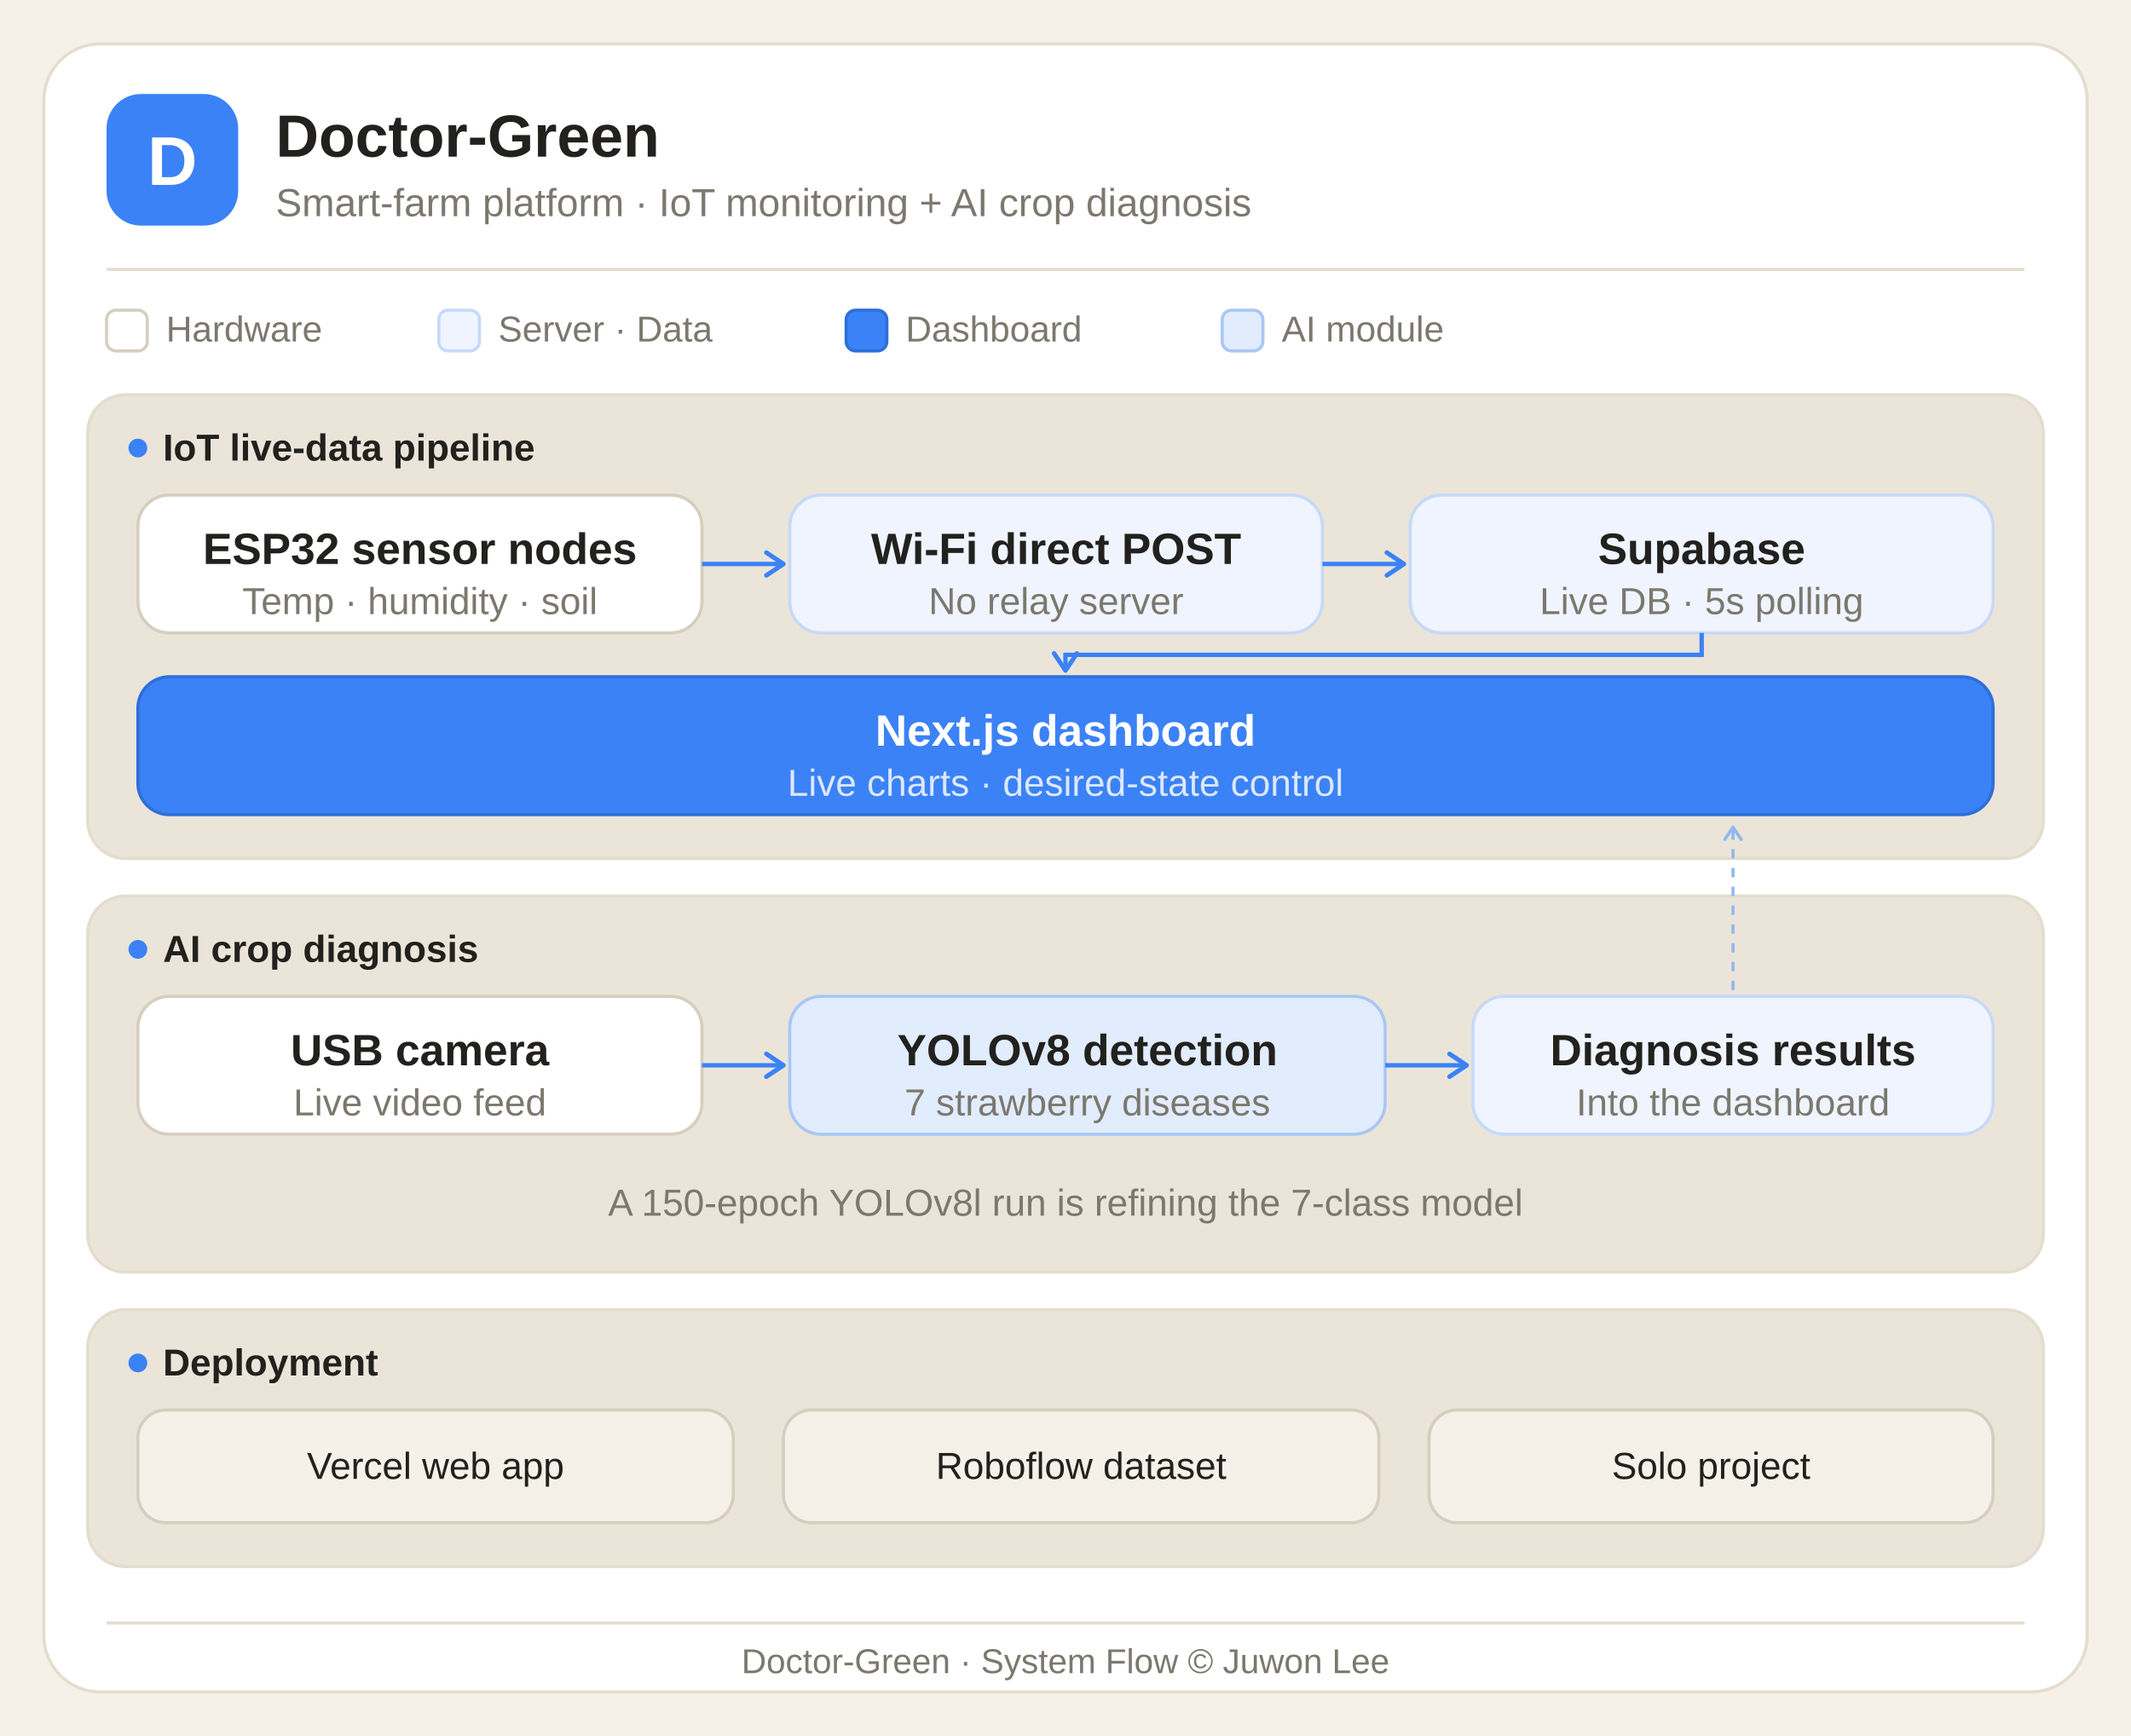
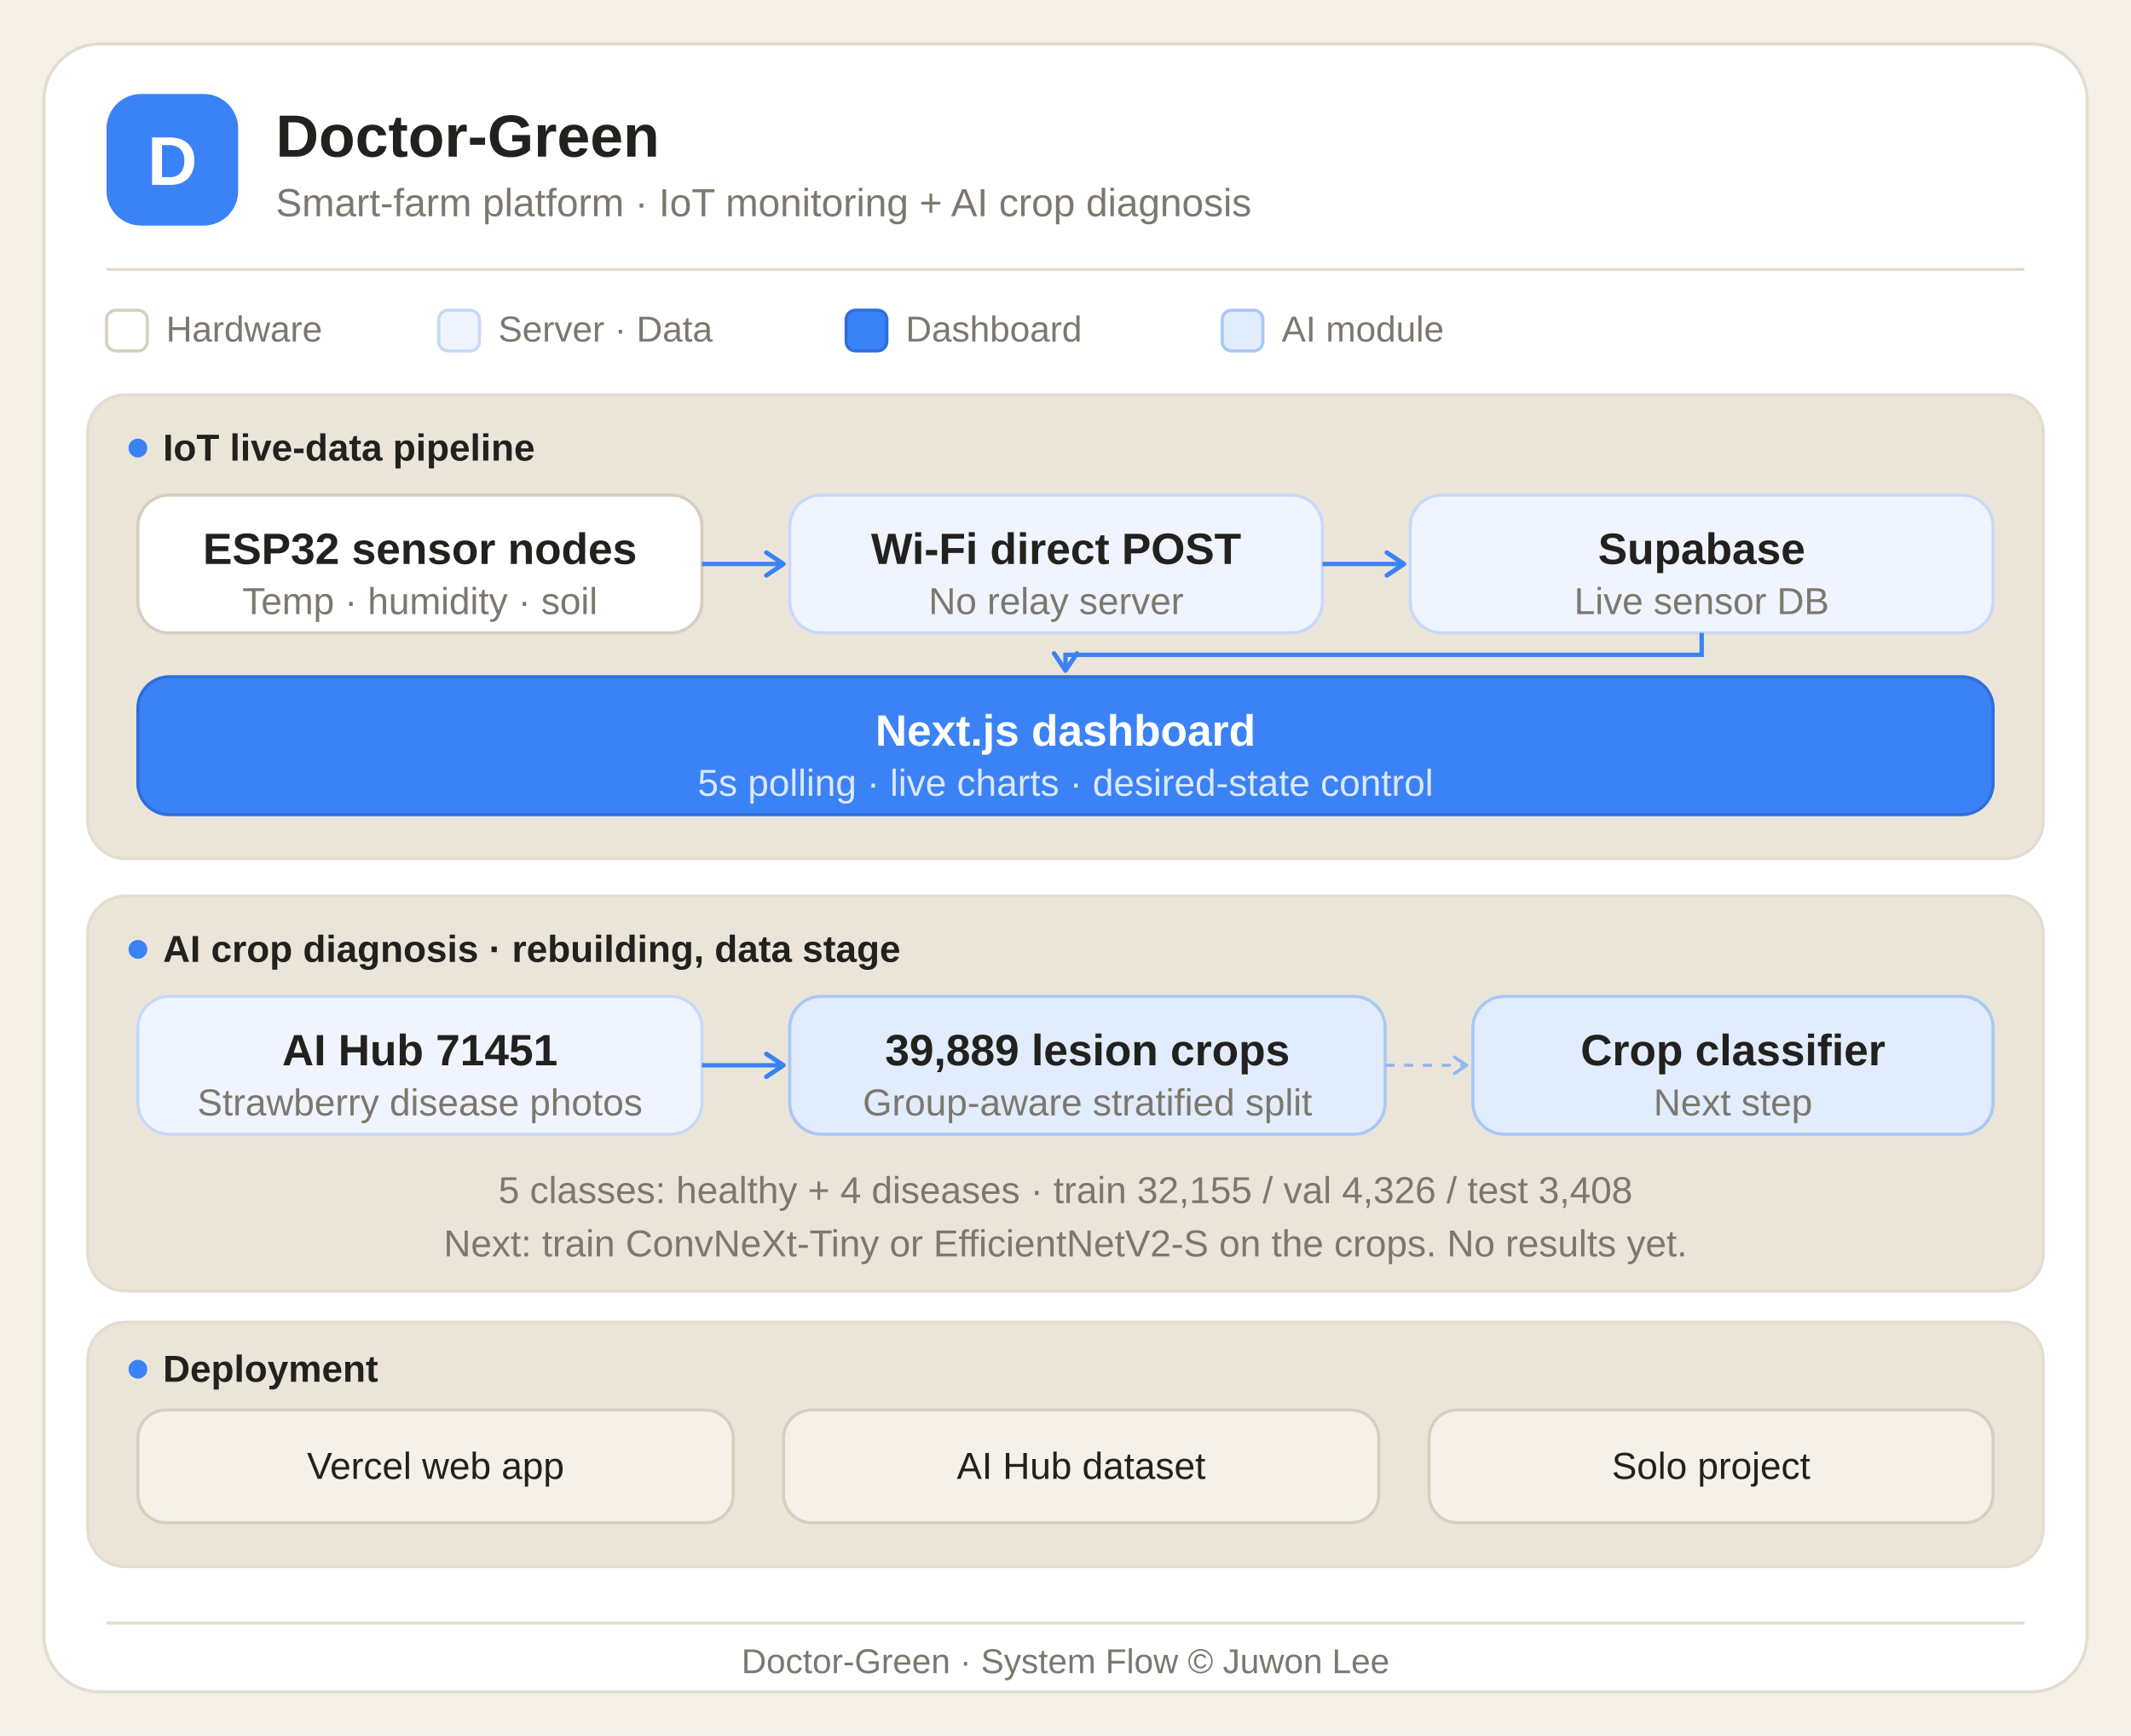
<svg xmlns="http://www.w3.org/2000/svg" width="680" height="554" viewBox="0 0 680 554" role="img">
  <defs>
    <marker id="arwE" viewBox="0 0 10 10" refX="8" refY="5" markerWidth="6.5" markerHeight="6.5" orient="auto-start-reverse">
      <path d="M2 1L8 5L2 9" fill="none" stroke="context-stroke" stroke-width="1.6" stroke-linecap="round" stroke-linejoin="round" />
    </marker>
  </defs>
  <style>
text{font-family:'Pretendard','Apple SD Gothic Neo','Helvetica Neue',Arial,sans-serif}
.iaBg{fill:#F5F1E8}.iaPoster{fill:#FFFFFF;stroke:#E4DDCE}.iaLogo{fill:#3B82F6}.iaLogoR{fill:#FFFFFF;font-size:22px;font-weight:600}
.iaTtl{fill:#22211E;font-size:19px;font-weight:600}.iaSub{fill:#7C786E;font-size:12.5px}.iaHdiv{stroke:#E4DDCE}.iaFdiv{stroke:#E4DDCE}
.iaSec{fill:#EBE5D9;stroke:#E4DDCE}.iaDot{fill:#3B82F6}.iaLab{fill:#22211E;font-size:12px;font-weight:600}.iaLeg{fill:#7C786E;font-size:11.5px}
.iaSw1{fill:#FFFFFF;stroke:#D6CEBF}.iaSw2{fill:#EFF4FE;stroke:#C7D9F9}.iaSw3{fill:#3B82F6;stroke:#2E6FDB}.iaSw4{fill:#F5F1E8;stroke:#D6CEBF}
.iaEbox{fill:#FFFFFF;stroke:#D6CEBF}.iaEt{fill:#22211E;font-size:14px;font-weight:600}.iaEs{fill:#7C786E;font-size:12px}
.iaArw{stroke:#3B82F6;stroke-width:1.4;fill:none}.iaLeader{stroke:#93B8F0;stroke-width:1;stroke-dasharray:3 3;fill:none}.iaMgr{stroke:#3B82F6;stroke-width:1.5;fill:none}
.iaMbox{fill:#3B82F6;stroke:#2E6FDB}.iaMt{fill:#FFFFFF;font-size:14px;font-weight:600}.iaMs{fill:#DBE8FD;font-size:12px}
.iaCcard{fill:#EFF4FE;stroke:#C7D9F9}.iaCt{fill:#22211E;font-size:14px;font-weight:600}.iaCl{fill:#7C786E;font-size:12px}
.iaPcbox{fill:#E1ECFD;stroke:#A9C7F5}.iaPt{fill:#22211E;font-size:14px;font-weight:600}.iaPs{fill:#7C786E;font-size:12px}
.iaChip{fill:#F5F1E8;stroke:#D6CEBF}.iaChx{fill:#22211E;font-size:12px}.iaFoot{fill:#7C786E;font-size:11px}
</style>
  <rect class="iaBg" x="0" y="0" width="680" height="554" />
  <rect class="iaPoster" x="14" y="14" width="652" height="526" rx="18" />
  <rect class="iaLogo" x="34" y="30" width="42" height="42" rx="11" />
  <text class="iaLogoR" x="55" y="59" text-anchor="middle">D</text>
  <text class="iaTtl" x="88" y="50">Doctor-Green</text>
  <text class="iaSub" x="88" y="69">Smart-farm platform · IoT monitoring + AI crop diagnosis</text>
  <line class="iaHdiv" x1="34" y1="86" x2="646" y2="86" />
  <rect class="iaSw1" x="34" y="99" width="13" height="13" rx="3" />
  <text class="iaLeg" x="53" y="109">Hardware</text>
  <rect class="iaSw2" x="140" y="99" width="13" height="13" rx="3" />
  <text class="iaLeg" x="159" y="109">Server · Data</text>
  <rect class="iaSw3" x="270" y="99" width="13" height="13" rx="3" />
  <text class="iaLeg" x="289" y="109">Dashboard</text>
  <rect class="iaPcbox" x="390" y="99" width="13" height="13" rx="3" />
  <text class="iaLeg" x="409" y="109">AI module</text>
  <rect class="iaSec" x="28" y="126" width="624" height="148" rx="12" />
  <circle class="iaDot" cx="44" cy="143" r="3" />
  <text class="iaLab" x="52" y="147">IoT live-data pipeline</text>
  <rect class="iaEbox" x="44" y="158" width="180" height="44" rx="10" />
  <text class="iaEt" x="134" y="180" text-anchor="middle">ESP32 sensor nodes</text>
  <text class="iaEs" x="134" y="196" text-anchor="middle">Temp · humidity · soil</text>
  <line class="iaArw" x1="224" y1="180" x2="250" y2="180" marker-end="url(#arwE)" />
  <rect class="iaCcard" x="252" y="158" width="170" height="44" rx="10" />
  <text class="iaCt" x="337" y="180" text-anchor="middle">Wi-Fi direct POST</text>
  <text class="iaCl" x="337" y="196" text-anchor="middle">No relay server</text>
  <line class="iaArw" x1="422" y1="180" x2="448" y2="180" marker-end="url(#arwE)" />
  <rect class="iaCcard" x="450" y="158" width="186" height="44" rx="10" />
  <text class="iaCt" x="543" y="180" text-anchor="middle">Supabase</text>
-   <text class="iaCl" x="543" y="196" text-anchor="middle">Live DB · 5s polling</text>
+   <text class="iaCl" x="543" y="196" text-anchor="middle">Live sensor DB</text>
  <path class="iaArw" d="M543 202 V209 H340 V214" marker-end="url(#arwE)" />
  <rect class="iaMbox" x="44" y="216" width="592" height="44" rx="10" />
  <text class="iaMt" x="340" y="238" text-anchor="middle">Next.js dashboard</text>
-   <text class="iaMs" x="340" y="254" text-anchor="middle">Live charts · desired-state control</text>
-   <rect class="iaSec" x="28" y="286" width="624" height="120" rx="12" />
+   <text class="iaMs" x="340" y="254" text-anchor="middle">5s polling · live charts · desired-state control</text>
+   <rect class="iaSec" x="28" y="286" width="624" height="126" rx="12" />
  <circle class="iaDot" cx="44" cy="303" r="3" />
-   <text class="iaLab" x="52" y="307">AI crop diagnosis</text>
-   <rect class="iaEbox" x="44" y="318" width="180" height="44" rx="10" />
-   <text class="iaEt" x="134" y="340" text-anchor="middle">USB camera</text>
-   <text class="iaEs" x="134" y="356" text-anchor="middle">Live video feed</text>
+   <text class="iaLab" x="52" y="307">AI crop diagnosis · rebuilding, data stage</text>
+   <rect class="iaCcard" x="44" y="318" width="180" height="44" rx="10" />
+   <text class="iaCt" x="134" y="340" text-anchor="middle">AI Hub 71451</text>
+   <text class="iaCl" x="134" y="356" text-anchor="middle">Strawberry disease photos</text>
  <line class="iaArw" x1="224" y1="340" x2="250" y2="340" marker-end="url(#arwE)" />
  <rect class="iaPcbox" x="252" y="318" width="190" height="44" rx="10" />
-   <text class="iaPt" x="347" y="340" text-anchor="middle">YOLOv8 detection</text>
-   <text class="iaPs" x="347" y="356" text-anchor="middle">7 strawberry diseases</text>
-   <line class="iaArw" x1="442" y1="340" x2="468" y2="340" marker-end="url(#arwE)" />
-   <rect class="iaCcard" x="470" y="318" width="166" height="44" rx="10" />
-   <text class="iaCt" x="553" y="340" text-anchor="middle">Diagnosis results</text>
-   <text class="iaCl" x="553" y="356" text-anchor="middle">Into the dashboard</text>
-   <line class="iaLeader" x1="553" y1="316" x2="553" y2="264" marker-end="url(#arwE)" />
-   <text class="iaEs" x="340" y="388" text-anchor="middle">A 150-epoch YOLOv8l run is refining the 7-class model</text>
-   <rect class="iaSec" x="28" y="418" width="624" height="82" rx="12" />
-   <circle class="iaDot" cx="44" cy="435" r="3" />
-   <text class="iaLab" x="52" y="439">Deployment</text>
+   <text class="iaPt" x="347" y="340" text-anchor="middle">39,889 lesion crops</text>
+   <text class="iaPs" x="347" y="356" text-anchor="middle">Group-aware stratified split</text>
+   <line class="iaLeader" x1="442" y1="340" x2="468" y2="340" marker-end="url(#arwE)" />
+   <rect class="iaPcbox" x="470" y="318" width="166" height="44" rx="10" />
+   <text class="iaPt" x="553" y="340" text-anchor="middle">Crop classifier</text>
+   <text class="iaPs" x="553" y="356" text-anchor="middle">Next step</text>
+   <text class="iaEs" x="340" y="384" text-anchor="middle">5 classes: healthy + 4 diseases · train 32,155 / val 4,326 / test 3,408</text>
+   <text class="iaEs" x="340" y="401" text-anchor="middle">Next: train ConvNeXt-Tiny or EfficientNetV2-S on the crops. No results yet.</text>
+   <rect class="iaSec" x="28" y="422" width="624" height="78" rx="12" />
+   <circle class="iaDot" cx="44" cy="437" r="3" />
+   <text class="iaLab" x="52" y="441">Deployment</text>
  <rect class="iaChip" x="44" y="450" width="190" height="36" rx="9" />
  <text class="iaChx" x="139" y="472" text-anchor="middle">Vercel web app</text>
  <rect class="iaChip" x="250" y="450" width="190" height="36" rx="9" />
-   <text class="iaChx" x="345" y="472" text-anchor="middle">Roboflow dataset</text>
+   <text class="iaChx" x="345" y="472" text-anchor="middle">AI Hub dataset</text>
  <rect class="iaChip" x="456" y="450" width="180" height="36" rx="9" />
  <text class="iaChx" x="546" y="472" text-anchor="middle">Solo project</text>
  <line class="iaFdiv" x1="34" y1="518" x2="646" y2="518" />
  <text class="iaFoot" x="340" y="534" text-anchor="middle">Doctor-Green · System Flow © Juwon Lee</text>
</svg>
